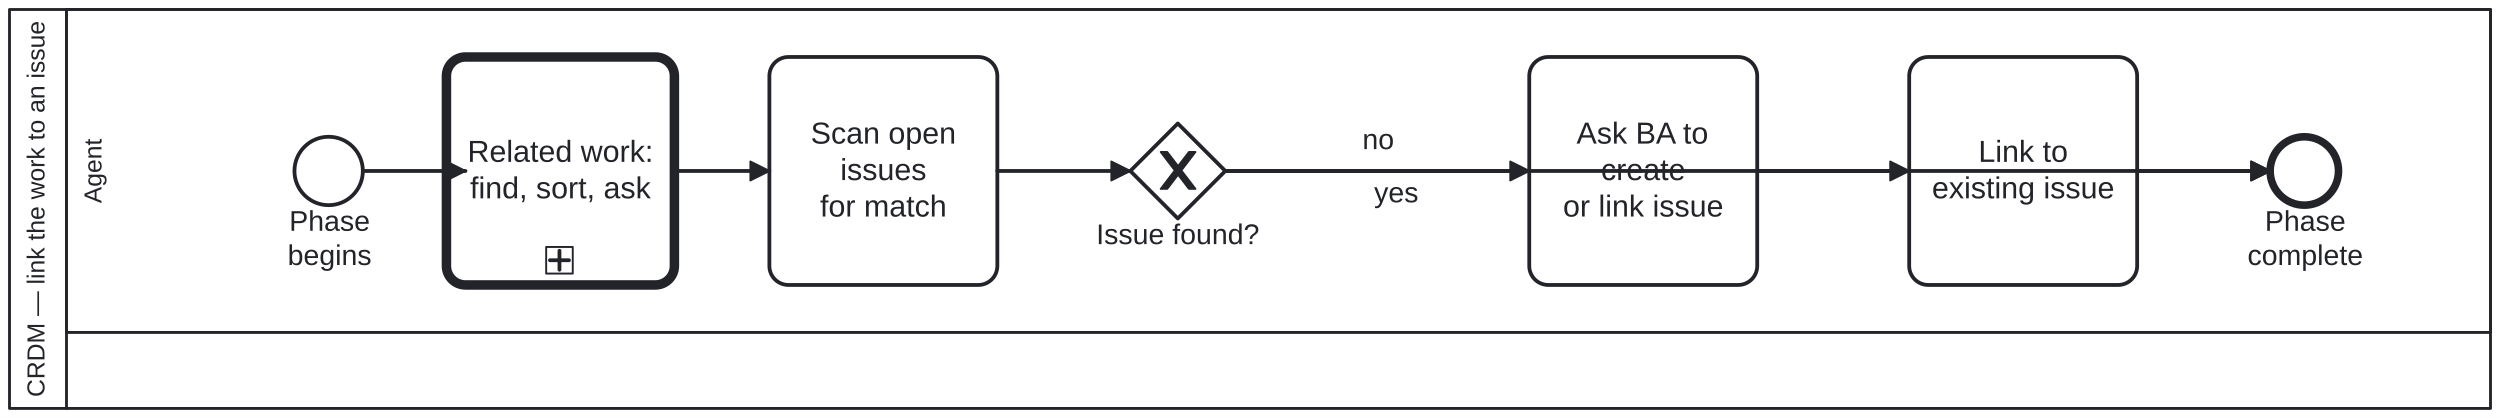
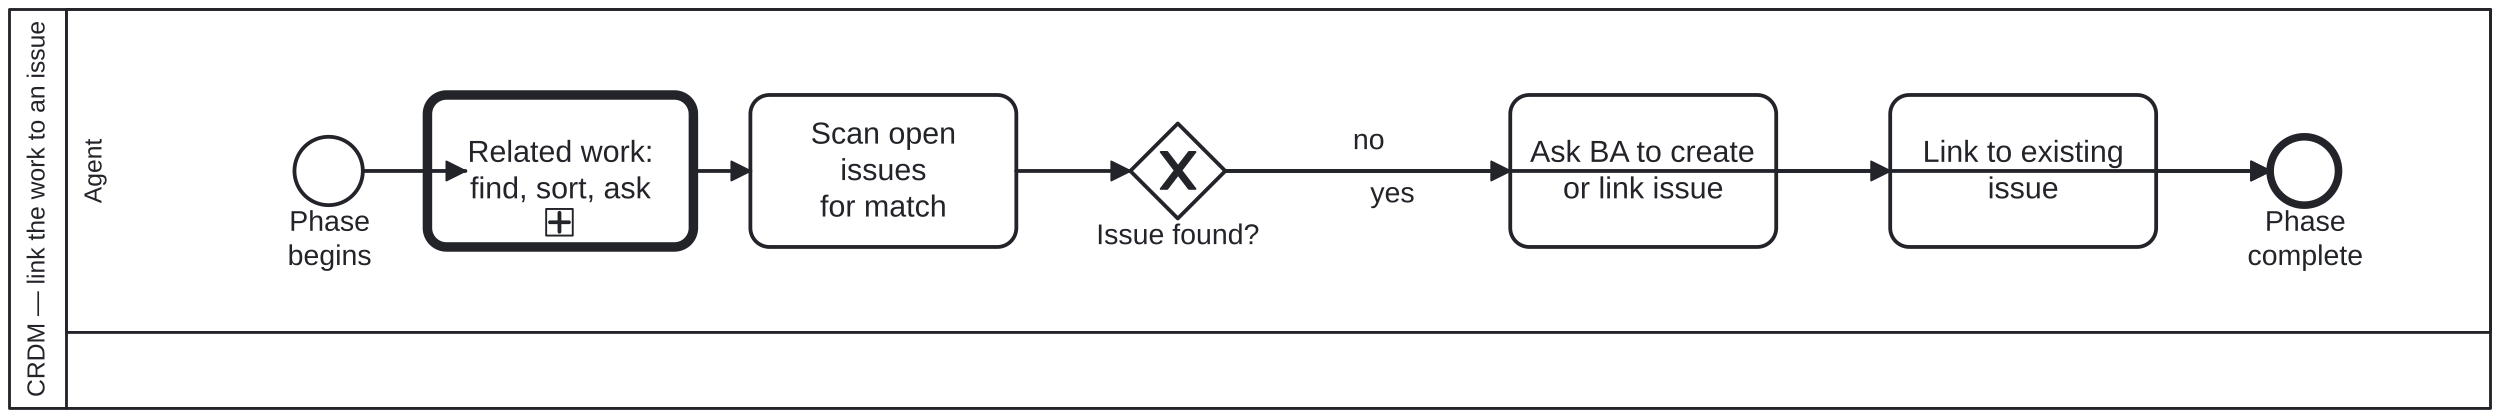
<svg xmlns="http://www.w3.org/2000/svg" width="100%" style="max-width:100%;height:auto" viewBox="155 75 1316 220" version="1.1">
  <rect x="155" y="75" width="1316" height="220" fill="#ffffff" />
  <g class="djs-group">
    <g class="djs-element djs-shape" data-element-id="Participant_Process_CRDM_Issue" style="display: block;" transform="matrix(1 0 0 1 160 80)">
      <g class="djs-visual">
        <rect x="0" y="0" width="1306" height="210" rx="0" ry="0" style="stroke-linecap: round; stroke-linejoin: round; stroke: rgb(34, 36, 42); stroke-width: 1.5px; fill: white; fill-opacity: 0.95;" />
        <path style="fill: none; stroke-linecap: round; stroke-linejoin: round; stroke: rgb(34, 36, 42); stroke-width: 1.5px;" d="M30,0L30,210" />
        <text lineHeight="1.05" class="djs-label" transform="matrix(-1.83697e-16 -1 1 -1.83697e-16 0 210)" style="font-family: Arial, sans-serif; font-size: 13px; font-weight: normal; fill: rgb(34, 36, 42);">
          <tspan x="6.024" y="18.413">CRDM — link the work to an issue</tspan>
        </text>
      </g>
      <rect class="djs-hit djs-hit-all" x="0" y="0" width="1306" height="210" style="fill: none; stroke-opacity: 0; stroke: white; stroke-width: 15px;" />
    </g>
    <g class="djs-children">
      <g class="djs-group">
        <g class="djs-element djs-shape" data-element-id="Lane_Agent" style="display: block;" transform="matrix(1 0 0 1 190 80)">
          <g class="djs-visual">
            <rect x="0" y="0" width="1276" height="170" rx="0" ry="0" style="stroke-linecap: round; stroke-linejoin: round; stroke: rgb(34, 36, 42); stroke-width: 1.5px; fill: white; fill-opacity: 0.25;" />
            <text lineHeight="1.05" class="djs-label" transform="matrix(-1.83697e-16 -1 1 -1.83697e-16 0 170)" style="font-family: Arial, sans-serif; font-size: 13px; font-weight: normal; fill: rgb(34, 36, 42);">
              <tspan x="68.014" y="18.413">Agent</tspan>
            </text>
          </g>
          <rect class="djs-hit djs-hit-all" x="0" y="0" width="1276" height="170" style="fill: none; stroke-opacity: 0; stroke: white; stroke-width: 15px;" />
        </g>
      </g>
      <g class="djs-group">
        <g class="djs-element djs-shape" data-element-id="Start_Process_CRDM_Issue" style="display: block;" transform="matrix(1 0 0 1 310 147)">
          <g class="djs-visual">
            <circle cx="18" cy="18" r="18" style="stroke-linecap: round; stroke-linejoin: round; stroke: rgb(34, 36, 42); stroke-width: 2px; fill: white; fill-opacity: 0.95;" />
          </g>
          <rect class="djs-hit djs-hit-all" x="0" y="0" width="36" height="36" style="fill: none; stroke-opacity: 0; stroke: white; stroke-width: 15px;" />
        </g>
      </g>
      <g class="djs-group">
        <g class="djs-element djs-shape" data-element-id="Start_Process_CRDM_Issue_label" style="display: block;" transform="matrix(1 0 0 1 306 183)">
          <g class="djs-visual">
            <text lineHeight="1.2" class="djs-label" style="font-family: Arial, sans-serif; font-size: 15px; font-weight: normal; fill: rgb(34, 36, 42);">
              <tspan x="1.234" y="13.5">Phase</tspan>
              <tspan x="0.399" y="31.5">begins</tspan>
            </text>
          </g>
          <rect class="djs-hit djs-hit-all" x="0" y="0" width="45" height="36" style="fill: none; stroke-opacity: 0; stroke: white; stroke-width: 15px;" />
        </g>
      </g>
      <g class="djs-group">
        <a class="fa-subprocess-link" href="https://litlfred.github.io/folio-assistant/cat-harness/process/Process_RelatedWork" target="_top">
-           <g class="djs-element djs-shape" data-element-id="Call_RelatedWork" style="display: block;" transform="matrix(1 0 0 1 390 105)">
+           <g class="djs-element djs-shape" data-element-id="Call_RelatedWork" style="display: block;" transform="matrix(1 0 0 1 380 125)">
            <g class="djs-visual">
-               <rect x="0" y="0" width="120" height="120" rx="10" ry="10" style="stroke-linecap: round; stroke-linejoin: round; stroke: rgb(34, 36, 42); stroke-width: 5px; fill: white; fill-opacity: 0.95;" />
+               <rect x="0" y="0" width="140" height="80" rx="10" ry="10" style="stroke-linecap: round; stroke-linejoin: round; stroke: rgb(34, 36, 42); stroke-width: 5px; fill: white; fill-opacity: 0.95;" />
              <text lineHeight="1.2" class="djs-label" style="font-family: Arial, sans-serif; font-size: 16px; font-weight: normal; fill: rgb(34, 36, 42);">
-                 <tspan x="11.09" y="55.2">Related work:</tspan>
-                 <tspan x="12.426" y="74.4">find, sort, ask</tspan>
+                 <tspan x="21.09" y="35.2">Related work:</tspan>
+                 <tspan x="22.426" y="54.4">find, sort, ask</tspan>
              </text>
-               <rect x="0" y="0" width="14" height="14" rx="0" ry="0" style="stroke-linecap: round; stroke-linejoin: round; stroke: rgb(34, 36, 42); stroke-width: 1px; fill: white;" transform="matrix(1 0 0 1 52.5 100)" />
-               <path data-marker="sub-process" d="m52.5,100 m 7,2 l 0,10 m -5,-5 l 10,0" style="fill: white; stroke-linecap: round; stroke-linejoin: round; stroke: rgb(34, 36, 42); stroke-width: 2px;" />
+               <rect x="0" y="0" width="14" height="14" rx="0" ry="0" style="stroke-linecap: round; stroke-linejoin: round; stroke: rgb(34, 36, 42); stroke-width: 1px; fill: white;" transform="matrix(1 0 0 1 62.5 60)" />
+               <path data-marker="sub-process" d="m62.5,60 m 7,2 l 0,10 m -5,-5 l 10,0" style="fill: white; stroke-linecap: round; stroke-linejoin: round; stroke: rgb(34, 36, 42); stroke-width: 2px;" />
            </g>
-             <rect class="djs-hit djs-hit-all" x="0" y="0" width="120" height="120" style="fill: none; stroke-opacity: 0; stroke: white; stroke-width: 15px;" />
+             <rect class="djs-hit djs-hit-all" x="0" y="0" width="140" height="80" style="fill: none; stroke-opacity: 0; stroke: white; stroke-width: 15px;" />
          </g>
        </a>
      </g>
      <g class="djs-group">
-         <g class="djs-element djs-shape" data-element-id="A_ScanIssues" style="display: block;" transform="matrix(1 0 0 1 560 105)">
-           <g class="djs-visual">
-             <rect x="0" y="0" width="120" height="120" rx="10" ry="10" style="stroke-linecap: round; stroke-linejoin: round; stroke: rgb(34, 36, 42); stroke-width: 2px; fill: white; fill-opacity: 0.95;" />
+         <g class="djs-element djs-shape" data-element-id="A_ScanIssues" style="display: block;" transform="matrix(1 0 0 1 550 125)">
+           <g class="djs-visual">
+             <rect x="0" y="0" width="140" height="80" rx="10" ry="10" style="stroke-linecap: round; stroke-linejoin: round; stroke: rgb(34, 36, 42); stroke-width: 2px; fill: white; fill-opacity: 0.95;" />
            <text lineHeight="1.2" class="djs-label" style="font-family: Arial, sans-serif; font-size: 16px; font-weight: normal; fill: rgb(34, 36, 42);">
-               <tspan x="21.746" y="45.6">Scan open </tspan>
-               <tspan x="37.324" y="64.8">issues</tspan>
-               <tspan x="26.656" y="84">for match</tspan>
-             </text>
-           </g>
-           <rect class="djs-hit djs-hit-all" x="0" y="0" width="120" height="120" style="fill: none; stroke-opacity: 0; stroke: white; stroke-width: 15px;" />
+               <tspan x="31.746" y="25.6">Scan open </tspan>
+               <tspan x="47.324" y="44.8">issues</tspan>
+               <tspan x="36.656" y="64">for match</tspan>
+             </text>
+           </g>
+           <rect class="djs-hit djs-hit-all" x="0" y="0" width="140" height="80" style="fill: none; stroke-opacity: 0; stroke: white; stroke-width: 15px;" />
        </g>
      </g>
      <g class="djs-group">
        <g class="djs-element djs-shape" data-element-id="GW_Issue" style="display: block;" transform="matrix(1 0 0 1 750 140)">
          <g class="djs-visual">
            <polygon points="25,0 50,25 25,50 0,25" style="stroke-linecap: round; stroke-linejoin: round; stroke: rgb(34, 36, 42); stroke-width: 2px; fill: white; fill-opacity: 0.95;" />
            <path d="m 16,15 7.429,9.714 -7.429,9.714 3.429,0 5.714,-7.464 5.714,7.464 3.429,0 -7.429,-9.714 7.429,-9.714 -3.429,0 -5.714,7.464 -5.714,-7.464 -3.429,0 z" style="fill: rgb(34, 36, 42); stroke-linecap: round; stroke-linejoin: round; stroke: rgb(34, 36, 42); stroke-width: 1px;" />
          </g>
          <rect class="djs-hit djs-hit-all" x="0" y="0" width="50" height="50" style="fill: none; stroke-opacity: 0; stroke: white; stroke-width: 15px;" />
        </g>
      </g>
      <g class="djs-group">
        <g class="djs-element djs-shape" data-element-id="GW_Issue_label" style="display: block;" transform="matrix(1 0 0 1 732 190)">
          <g class="djs-visual">
            <text lineHeight="1.2" class="djs-label" style="font-family: Arial, sans-serif; font-size: 15px; font-weight: normal; fill: rgb(34, 36, 42);">
              <tspan x="0.051" y="13.5">Issue found?</tspan>
            </text>
          </g>
          <rect class="djs-hit djs-hit-all" x="0" y="0" width="86" height="18" style="fill: none; stroke-opacity: 0; stroke: white; stroke-width: 15px;" />
        </g>
      </g>
      <g class="djs-group">
-         <g class="djs-element djs-shape" data-element-id="A_AskCreate" style="display: block;" transform="matrix(1 0 0 1 960 105)">
-           <g class="djs-visual">
-             <rect x="0" y="0" width="120" height="120" rx="10" ry="10" style="stroke-linecap: round; stroke-linejoin: round; stroke: rgb(34, 36, 42); stroke-width: 2px; fill: white; fill-opacity: 0.95;" />
+         <g class="djs-element djs-shape" data-element-id="A_AskCreate" style="display: block;" transform="matrix(1 0 0 1 950 125)">
+           <g class="djs-visual">
+             <rect x="0" y="0" width="140" height="80" rx="10" ry="10" style="stroke-linecap: round; stroke-linejoin: round; stroke: rgb(34, 36, 42); stroke-width: 2px; fill: white; fill-opacity: 0.95;" />
            <text lineHeight="1.2" class="djs-label" style="font-family: Arial, sans-serif; font-size: 16px; font-weight: normal; fill: rgb(34, 36, 42);">
-               <tspan x="24.875" y="45.6">Ask BA to </tspan>
-               <tspan x="37.766" y="64.8">create</tspan>
-               <tspan x="17.762" y="84">or link issue</tspan>
-             </text>
-           </g>
-           <rect class="djs-hit djs-hit-all" x="0" y="0" width="120" height="120" style="fill: none; stroke-opacity: 0; stroke: white; stroke-width: 15px;" />
-         </g>
-       </g>
-       <g class="djs-group">
-         <g class="djs-element djs-shape" data-element-id="A_LinkIssue" style="display: block;" transform="matrix(1 0 0 1 1160 105)">
-           <g class="djs-visual">
-             <rect x="0" y="0" width="120" height="120" rx="10" ry="10" style="stroke-linecap: round; stroke-linejoin: round; stroke: rgb(34, 36, 42); stroke-width: 2px; fill: white; fill-opacity: 0.95;" />
+               <tspan x="10.418" y="35.2">Ask BA to create</tspan>
+               <tspan x="27.762" y="54.4">or link issue</tspan>
+             </text>
+           </g>
+           <rect class="djs-hit djs-hit-all" x="0" y="0" width="140" height="80" style="fill: none; stroke-opacity: 0; stroke: white; stroke-width: 15px;" />
+         </g>
+       </g>
+       <g class="djs-group">
+         <g class="djs-element djs-shape" data-element-id="A_LinkIssue" style="display: block;" transform="matrix(1 0 0 1 1150 125)">
+           <g class="djs-visual">
+             <rect x="0" y="0" width="140" height="80" rx="10" ry="10" style="stroke-linecap: round; stroke-linejoin: round; stroke: rgb(34, 36, 42); stroke-width: 2px; fill: white; fill-opacity: 0.95;" />
            <text lineHeight="1.2" class="djs-label" style="font-family: Arial, sans-serif; font-size: 16px; font-weight: normal; fill: rgb(34, 36, 42);">
-               <tspan x="36.43" y="55.2">Link to </tspan>
-               <tspan x="11.977" y="74.4">existing issue</tspan>
-             </text>
-           </g>
-           <rect class="djs-hit djs-hit-all" x="0" y="0" width="120" height="120" style="fill: none; stroke-opacity: 0; stroke: white; stroke-width: 15px;" />
+               <tspan x="17.082" y="35.2">Link to existing </tspan>
+               <tspan x="51.324" y="54.4">issue</tspan>
+             </text>
+           </g>
+           <rect class="djs-hit djs-hit-all" x="0" y="0" width="140" height="80" style="fill: none; stroke-opacity: 0; stroke: white; stroke-width: 15px;" />
        </g>
      </g>
      <g class="djs-group">
        <g class="djs-element djs-shape" data-element-id="End_Process_CRDM_Issue" style="display: block;" transform="matrix(1 0 0 1 1350 147)">
          <g class="djs-visual">
            <circle cx="18" cy="18" r="18" style="stroke-linecap: round; stroke-linejoin: round; stroke: rgb(34, 36, 42); stroke-width: 4px; fill: white; fill-opacity: 0.95;" />
          </g>
          <rect class="djs-hit djs-hit-all" x="0" y="0" width="36" height="36" style="fill: none; stroke-opacity: 0; stroke: white; stroke-width: 15px;" />
        </g>
      </g>
      <g class="djs-group">
        <g class="djs-element djs-shape" data-element-id="End_Process_CRDM_Issue_label" style="display: block;" transform="matrix(1 0 0 1 1338 183)">
          <g class="djs-visual">
            <text lineHeight="1.2" class="djs-label" style="font-family: Arial, sans-serif; font-size: 15px; font-weight: normal; fill: rgb(34, 36, 42);">
              <tspan x="9.234" y="13.5">Phase </tspan>
              <tspan x="0.068" y="31.5">complete</tspan>
            </text>
          </g>
          <rect class="djs-hit djs-hit-all" x="0" y="0" width="61" height="36" style="fill: none; stroke-opacity: 0; stroke: white; stroke-width: 15px;" />
        </g>
      </g>
      <g class="djs-group">
        <g class="djs-element djs-connection" data-element-id="SF_Process_CRDM_Issue_1" style="display: block;">
          <g class="djs-visual">
            <defs>
              <marker id="folio-marker-1" viewBox="0 0 20 20" refX="11" refY="10" markerWidth="10" markerHeight="10" orient="auto">
                <path d="M 1 5 L 11 10 L 1 15 Z" style="stroke-linecap: round; stroke-linejoin: round; stroke: rgb(34, 36, 42); stroke-width: 1px; fill: rgb(34, 36, 42);" />
              </marker>
            </defs>
            <path data-corner-radius="5" style="fill: none; stroke-linecap: round; stroke-linejoin: round; stroke: rgb(34, 36, 42); stroke-width: 2px; marker-end: url('#folio-marker-1');" d="M346,165L400,165" />
          </g>
          <path d="M346,165L400,165" class="djs-hit djs-hit-stroke" style="fill: none; stroke-opacity: 0; stroke: white; stroke-width: 15px;" />
        </g>
      </g>
      <g class="djs-group">
        <g class="djs-element djs-connection" data-element-id="SF_Process_CRDM_Issue_7" style="display: block;">
          <g class="djs-visual">
            <defs>
              <marker id="folio-marker-2" viewBox="0 0 20 20" refX="11" refY="10" markerWidth="10" markerHeight="10" orient="auto">
                <path d="M 1 5 L 11 10 L 1 15 Z" style="stroke-linecap: round; stroke-linejoin: round; stroke: rgb(34, 36, 42); stroke-width: 1px; fill: rgb(34, 36, 42);" />
              </marker>
            </defs>
-             <path data-corner-radius="5" style="fill: none; stroke-linecap: round; stroke-linejoin: round; stroke: rgb(34, 36, 42); stroke-width: 2px; marker-end: url('#folio-marker-2');" d="M510,165L560,165" />
-           </g>
-           <path d="M510,165L560,165" class="djs-hit djs-hit-stroke" style="fill: none; stroke-opacity: 0; stroke: white; stroke-width: 15px;" />
+             <path data-corner-radius="5" style="fill: none; stroke-linecap: round; stroke-linejoin: round; stroke: rgb(34, 36, 42); stroke-width: 2px; marker-end: url('#folio-marker-2');" d="M520,165L550,165" />
+           </g>
+           <path d="M520,165L550,165" class="djs-hit djs-hit-stroke" style="fill: none; stroke-opacity: 0; stroke: white; stroke-width: 15px;" />
        </g>
      </g>
      <g class="djs-group">
        <g class="djs-element djs-connection" data-element-id="SF_Process_CRDM_Issue_2" style="display: block;">
          <g class="djs-visual">
            <defs>
              <marker id="folio-marker-3" viewBox="0 0 20 20" refX="11" refY="10" markerWidth="10" markerHeight="10" orient="auto">
                <path d="M 1 5 L 11 10 L 1 15 Z" style="stroke-linecap: round; stroke-linejoin: round; stroke: rgb(34, 36, 42); stroke-width: 1px; fill: rgb(34, 36, 42);" />
              </marker>
            </defs>
-             <path data-corner-radius="5" style="fill: none; stroke-linecap: round; stroke-linejoin: round; stroke: rgb(34, 36, 42); stroke-width: 2px; marker-end: url('#folio-marker-3');" d="M680,165L750,165" />
-           </g>
-           <path d="M680,165L750,165" class="djs-hit djs-hit-stroke" style="fill: none; stroke-opacity: 0; stroke: white; stroke-width: 15px;" />
+             <path data-corner-radius="5" style="fill: none; stroke-linecap: round; stroke-linejoin: round; stroke: rgb(34, 36, 42); stroke-width: 2px; marker-end: url('#folio-marker-3');" d="M690,165L750,165" />
+           </g>
+           <path d="M690,165L750,165" class="djs-hit djs-hit-stroke" style="fill: none; stroke-opacity: 0; stroke: white; stroke-width: 15px;" />
        </g>
      </g>
      <g class="djs-group">
        <g class="djs-element djs-connection" data-element-id="SF_Process_CRDM_Issue_3" style="display: block;">
          <g class="djs-visual">
            <defs>
              <marker id="folio-marker-4" viewBox="0 0 20 20" refX="11" refY="10" markerWidth="10" markerHeight="10" orient="auto">
                <path d="M 1 5 L 11 10 L 1 15 Z" style="stroke-linecap: round; stroke-linejoin: round; stroke: rgb(34, 36, 42); stroke-width: 1px; fill: rgb(34, 36, 42);" />
              </marker>
            </defs>
-             <path data-corner-radius="5" style="fill: none; stroke-linecap: round; stroke-linejoin: round; stroke: rgb(34, 36, 42); stroke-width: 2px; marker-end: url('#folio-marker-4');" d="M800,165L960,165" />
-           </g>
-           <path d="M800,165L960,165" class="djs-hit djs-hit-stroke" style="fill: none; stroke-opacity: 0; stroke: white; stroke-width: 15px;" />
-         </g>
-       </g>
-       <g class="djs-group">
-         <g class="djs-element djs-shape" data-element-id="SF_Process_CRDM_Issue_3_label" style="display: block;" transform="matrix(1 0 0 1 872 140)">
+             <path data-corner-radius="5" style="fill: none; stroke-linecap: round; stroke-linejoin: round; stroke: rgb(34, 36, 42); stroke-width: 2px; marker-end: url('#folio-marker-4');" d="M800,165L950,165" />
+           </g>
+           <path d="M800,165L950,165" class="djs-hit djs-hit-stroke" style="fill: none; stroke-opacity: 0; stroke: white; stroke-width: 15px;" />
+         </g>
+       </g>
+       <g class="djs-group">
+         <g class="djs-element djs-shape" data-element-id="SF_Process_CRDM_Issue_3_label" style="display: block;" transform="matrix(1 0 0 1 867 140)">
          <g class="djs-visual">
            <text lineHeight="1.2" class="djs-label" style="font-family: Arial, sans-serif; font-size: 15px; font-weight: normal; fill: rgb(34, 36, 42);">
              <tspan x="0.158" y="13.5">no</tspan>
            </text>
          </g>
          <rect class="djs-hit djs-hit-all" x="0" y="0" width="17" height="18" style="fill: none; stroke-opacity: 0; stroke: white; stroke-width: 15px;" />
        </g>
      </g>
      <g class="djs-group">
        <g class="djs-element djs-connection" data-element-id="SF_Process_CRDM_Issue_4" style="display: block;">
          <g class="djs-visual">
            <defs>
              <marker id="folio-marker-5" viewBox="0 0 20 20" refX="11" refY="10" markerWidth="10" markerHeight="10" orient="auto">
                <path d="M 1 5 L 11 10 L 1 15 Z" style="stroke-linecap: round; stroke-linejoin: round; stroke: rgb(34, 36, 42); stroke-width: 1px; fill: rgb(34, 36, 42);" />
              </marker>
            </defs>
-             <path data-corner-radius="5" style="fill: none; stroke-linecap: round; stroke-linejoin: round; stroke: rgb(34, 36, 42); stroke-width: 2px; marker-end: url('#folio-marker-5');" d="M800,165L1160,165" />
-           </g>
-           <path d="M800,165L1160,165" class="djs-hit djs-hit-stroke" style="fill: none; stroke-opacity: 0; stroke: white; stroke-width: 15px;" />
-         </g>
-       </g>
-       <g class="djs-group">
-         <g class="djs-element djs-shape" data-element-id="SF_Process_CRDM_Issue_4_label" style="display: block;" transform="matrix(1 0 0 1 878 168)">
+             <path data-corner-radius="5" style="fill: none; stroke-linecap: round; stroke-linejoin: round; stroke: rgb(34, 36, 42); stroke-width: 2px; marker-end: url('#folio-marker-5');" d="M800,165L1150,165" />
+           </g>
+           <path d="M800,165L1150,165" class="djs-hit djs-hit-stroke" style="fill: none; stroke-opacity: 0; stroke: white; stroke-width: 15px;" />
+         </g>
+       </g>
+       <g class="djs-group">
+         <g class="djs-element djs-shape" data-element-id="SF_Process_CRDM_Issue_4_label" style="display: block;" transform="matrix(1 0 0 1 876 168)">
          <g class="djs-visual">
            <text lineHeight="1.2" class="djs-label" style="font-family: Arial, sans-serif; font-size: 15px; font-weight: normal; fill: rgb(34, 36, 42);">
              <tspan x="0.329" y="13.5">yes</tspan>
            </text>
          </g>
          <rect class="djs-hit djs-hit-all" x="0" y="0" width="24" height="18" style="fill: none; stroke-opacity: 0; stroke: white; stroke-width: 15px;" />
        </g>
      </g>
      <g class="djs-group">
        <g class="djs-element djs-connection" data-element-id="SF_Process_CRDM_Issue_5" style="display: block;">
          <g class="djs-visual">
            <defs>
              <marker id="folio-marker-6" viewBox="0 0 20 20" refX="11" refY="10" markerWidth="10" markerHeight="10" orient="auto">
                <path d="M 1 5 L 11 10 L 1 15 Z" style="stroke-linecap: round; stroke-linejoin: round; stroke: rgb(34, 36, 42); stroke-width: 1px; fill: rgb(34, 36, 42);" />
              </marker>
            </defs>
-             <path data-corner-radius="5" style="fill: none; stroke-linecap: round; stroke-linejoin: round; stroke: rgb(34, 36, 42); stroke-width: 2px; marker-end: url('#folio-marker-6');" d="M1080,165L1350,165" />
-           </g>
-           <path d="M1080,165L1350,165" class="djs-hit djs-hit-stroke" style="fill: none; stroke-opacity: 0; stroke: white; stroke-width: 15px;" />
+             <path data-corner-radius="5" style="fill: none; stroke-linecap: round; stroke-linejoin: round; stroke: rgb(34, 36, 42); stroke-width: 2px; marker-end: url('#folio-marker-6');" d="M1090,165L1350,165" />
+           </g>
+           <path d="M1090,165L1350,165" class="djs-hit djs-hit-stroke" style="fill: none; stroke-opacity: 0; stroke: white; stroke-width: 15px;" />
        </g>
      </g>
      <g class="djs-group">
        <g class="djs-element djs-connection" data-element-id="SF_Process_CRDM_Issue_6" style="display: block;">
          <g class="djs-visual">
            <defs>
              <marker id="folio-marker-7" viewBox="0 0 20 20" refX="11" refY="10" markerWidth="10" markerHeight="10" orient="auto">
                <path d="M 1 5 L 11 10 L 1 15 Z" style="stroke-linecap: round; stroke-linejoin: round; stroke: rgb(34, 36, 42); stroke-width: 1px; fill: rgb(34, 36, 42);" />
              </marker>
            </defs>
-             <path data-corner-radius="5" style="fill: none; stroke-linecap: round; stroke-linejoin: round; stroke: rgb(34, 36, 42); stroke-width: 2px; marker-end: url('#folio-marker-7');" d="M1280,165L1350,165" />
-           </g>
-           <path d="M1280,165L1350,165" class="djs-hit djs-hit-stroke" style="fill: none; stroke-opacity: 0; stroke: white; stroke-width: 15px;" />
+             <path data-corner-radius="5" style="fill: none; stroke-linecap: round; stroke-linejoin: round; stroke: rgb(34, 36, 42); stroke-width: 2px; marker-end: url('#folio-marker-7');" d="M1290,165L1350,165" />
+           </g>
+           <path d="M1290,165L1350,165" class="djs-hit djs-hit-stroke" style="fill: none; stroke-opacity: 0; stroke: white; stroke-width: 15px;" />
        </g>
      </g>
    </g>
  </g>
</svg>
